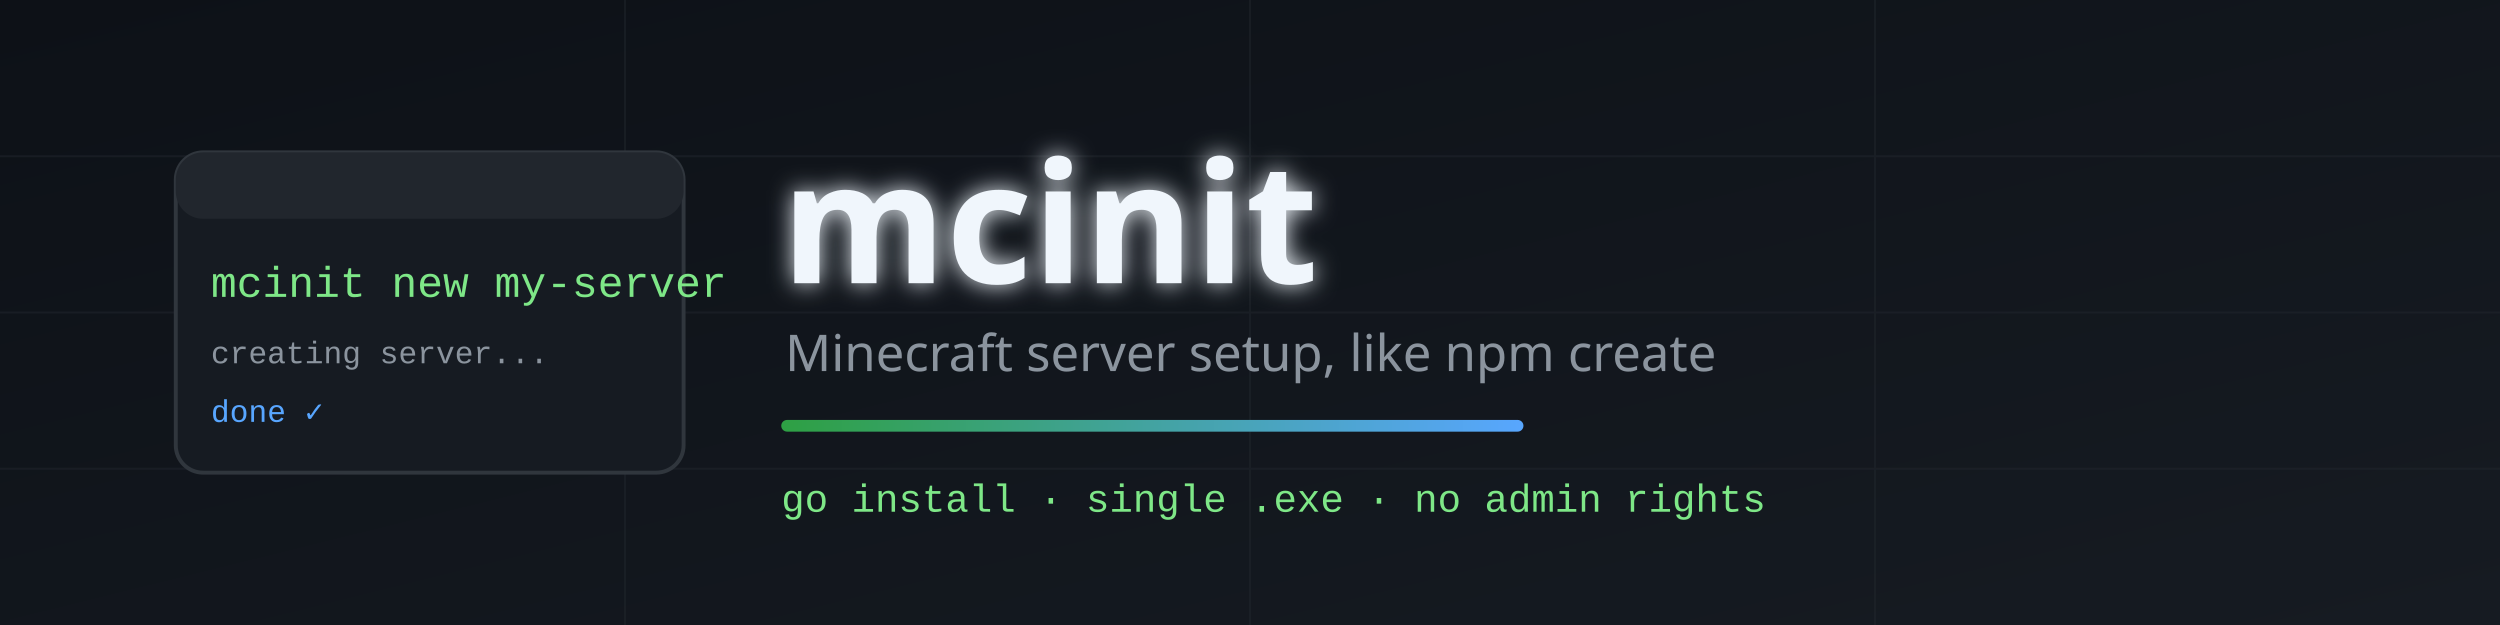
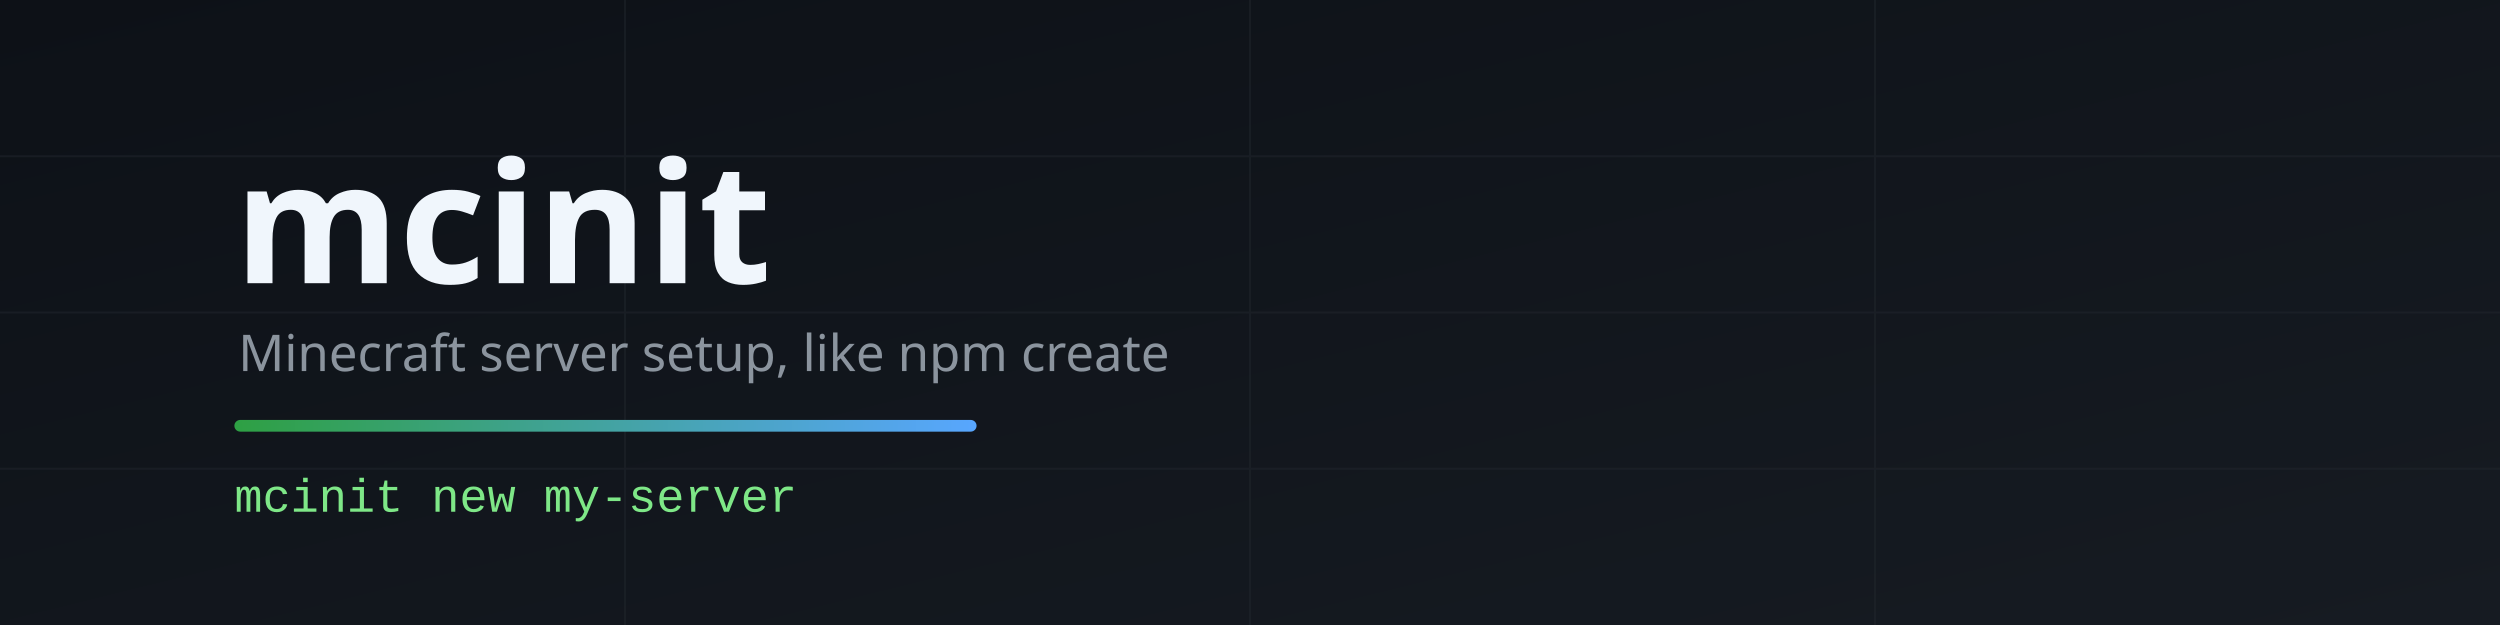
<svg xmlns="http://www.w3.org/2000/svg" width="1280" height="320" viewBox="0 0 1280 320" role="img" aria-label="mcinit banner">
  <defs>
    <linearGradient id="bg" x1="0" y1="0" x2="1" y2="1">
      <stop offset="0%" stop-color="#0d1117" />
      <stop offset="100%" stop-color="#161b22" />
    </linearGradient>
    <linearGradient id="accent" x1="0" y1="0" x2="1" y2="0">
      <stop offset="0%" stop-color="#2ea043" />
      <stop offset="100%" stop-color="#58a6ff" />
    </linearGradient>
-     <filter id="glow" x="-20%" y="-20%" width="140%" height="140%">
-       <feGaussianBlur stdDeviation="6" result="b" />
-       <feMerge>
-         <feMergeNode in="b" />
-         <feMergeNode in="SourceGraphic" />
-       </feMerge>
-     </filter>
  </defs>
  <rect width="1280" height="320" fill="url(#bg)" />
  <g stroke="#21262d" stroke-width="1" opacity="0.5">
    <path d="M0 80 H1280 M0 160 H1280 M0 240 H1280" />
    <path d="M320 0 V320 M640 0 V320 M960 0 V320" />
  </g>
-   <g transform="translate(90,78)">
-     <rect x="0" y="0" width="260" height="164" rx="14" fill="#161b22" stroke="#30363d" stroke-width="2" />
-     <rect x="0" y="0" width="260" height="34" rx="14" fill="#21262d" />
-     <text x="18" y="74" font-family="Consolas, 'Courier New', monospace" font-size="22" fill="#7ee787">mcinit new my-server</text>
-     <text x="18" y="108" font-family="Consolas, 'Courier New', monospace" font-size="16" fill="#8b949e">creating server...</text>
-     <text x="18" y="138" font-family="Consolas, 'Courier New', monospace" font-size="16" fill="#58a6ff">done ✓</text>
-   </g>
-   <text x="400" y="145" font-family="Segoe UI, system-ui, sans-serif" font-size="86" font-weight="700" fill="#f0f6fc" filter="url(#glow)">mcinit</text>
-   <text x="402" y="190" font-family="Segoe UI, system-ui, sans-serif" font-size="26" fill="#8b949e">Minecraft server setup, like npm create</text>
-   <rect x="400" y="215" width="380" height="6" rx="3" fill="url(#accent)" />
-   <text x="400" y="262" font-family="Consolas, 'Courier New', monospace" font-size="20" fill="#7ee787">go install · single .exe · no admin rights</text>
+   <text x="120" y="145" font-family="Segoe UI, system-ui, sans-serif" font-size="86" font-weight="700" fill="#f0f6fc">mcinit</text>
+   <text x="122" y="190" font-family="Segoe UI, system-ui, sans-serif" font-size="26" fill="#8b949e">Minecraft server setup, like npm create</text>
+   <rect x="120" y="215" width="380" height="6" rx="3" fill="url(#accent)" />
+   <text x="120" y="262" font-family="Consolas, 'Courier New', monospace" font-size="24" fill="#7ee787">mcinit new my-server</text>
</svg>
